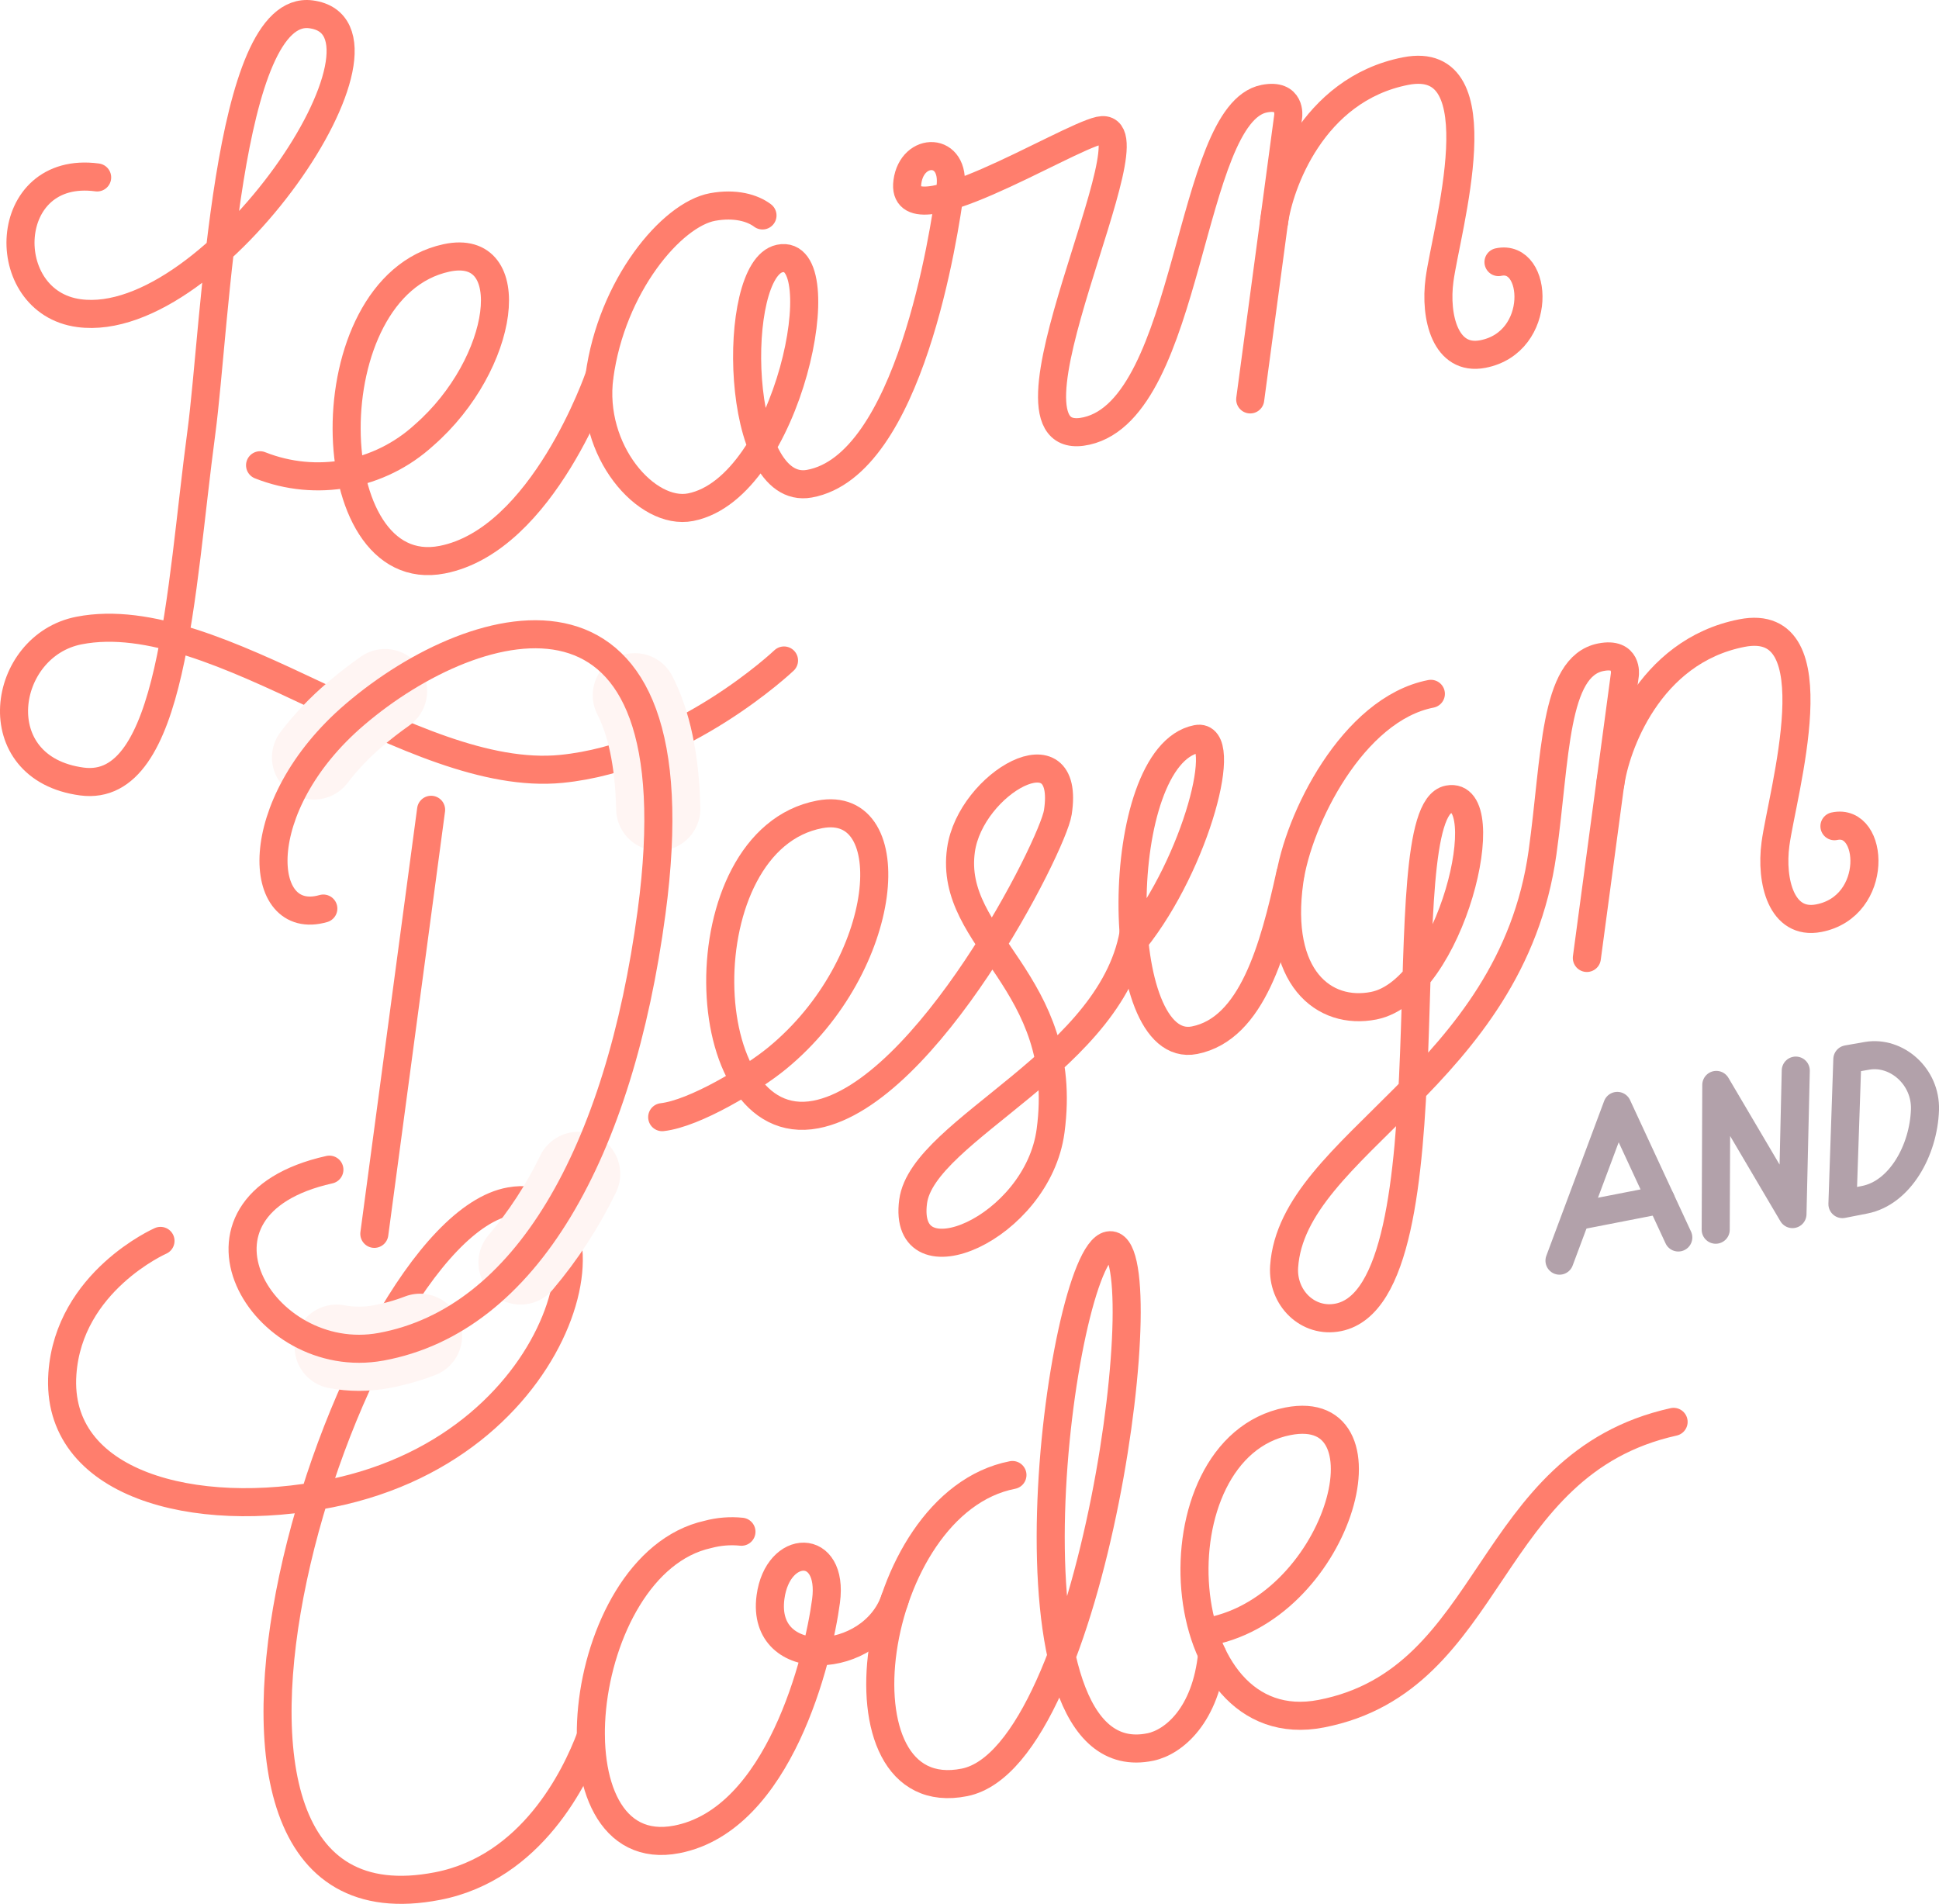
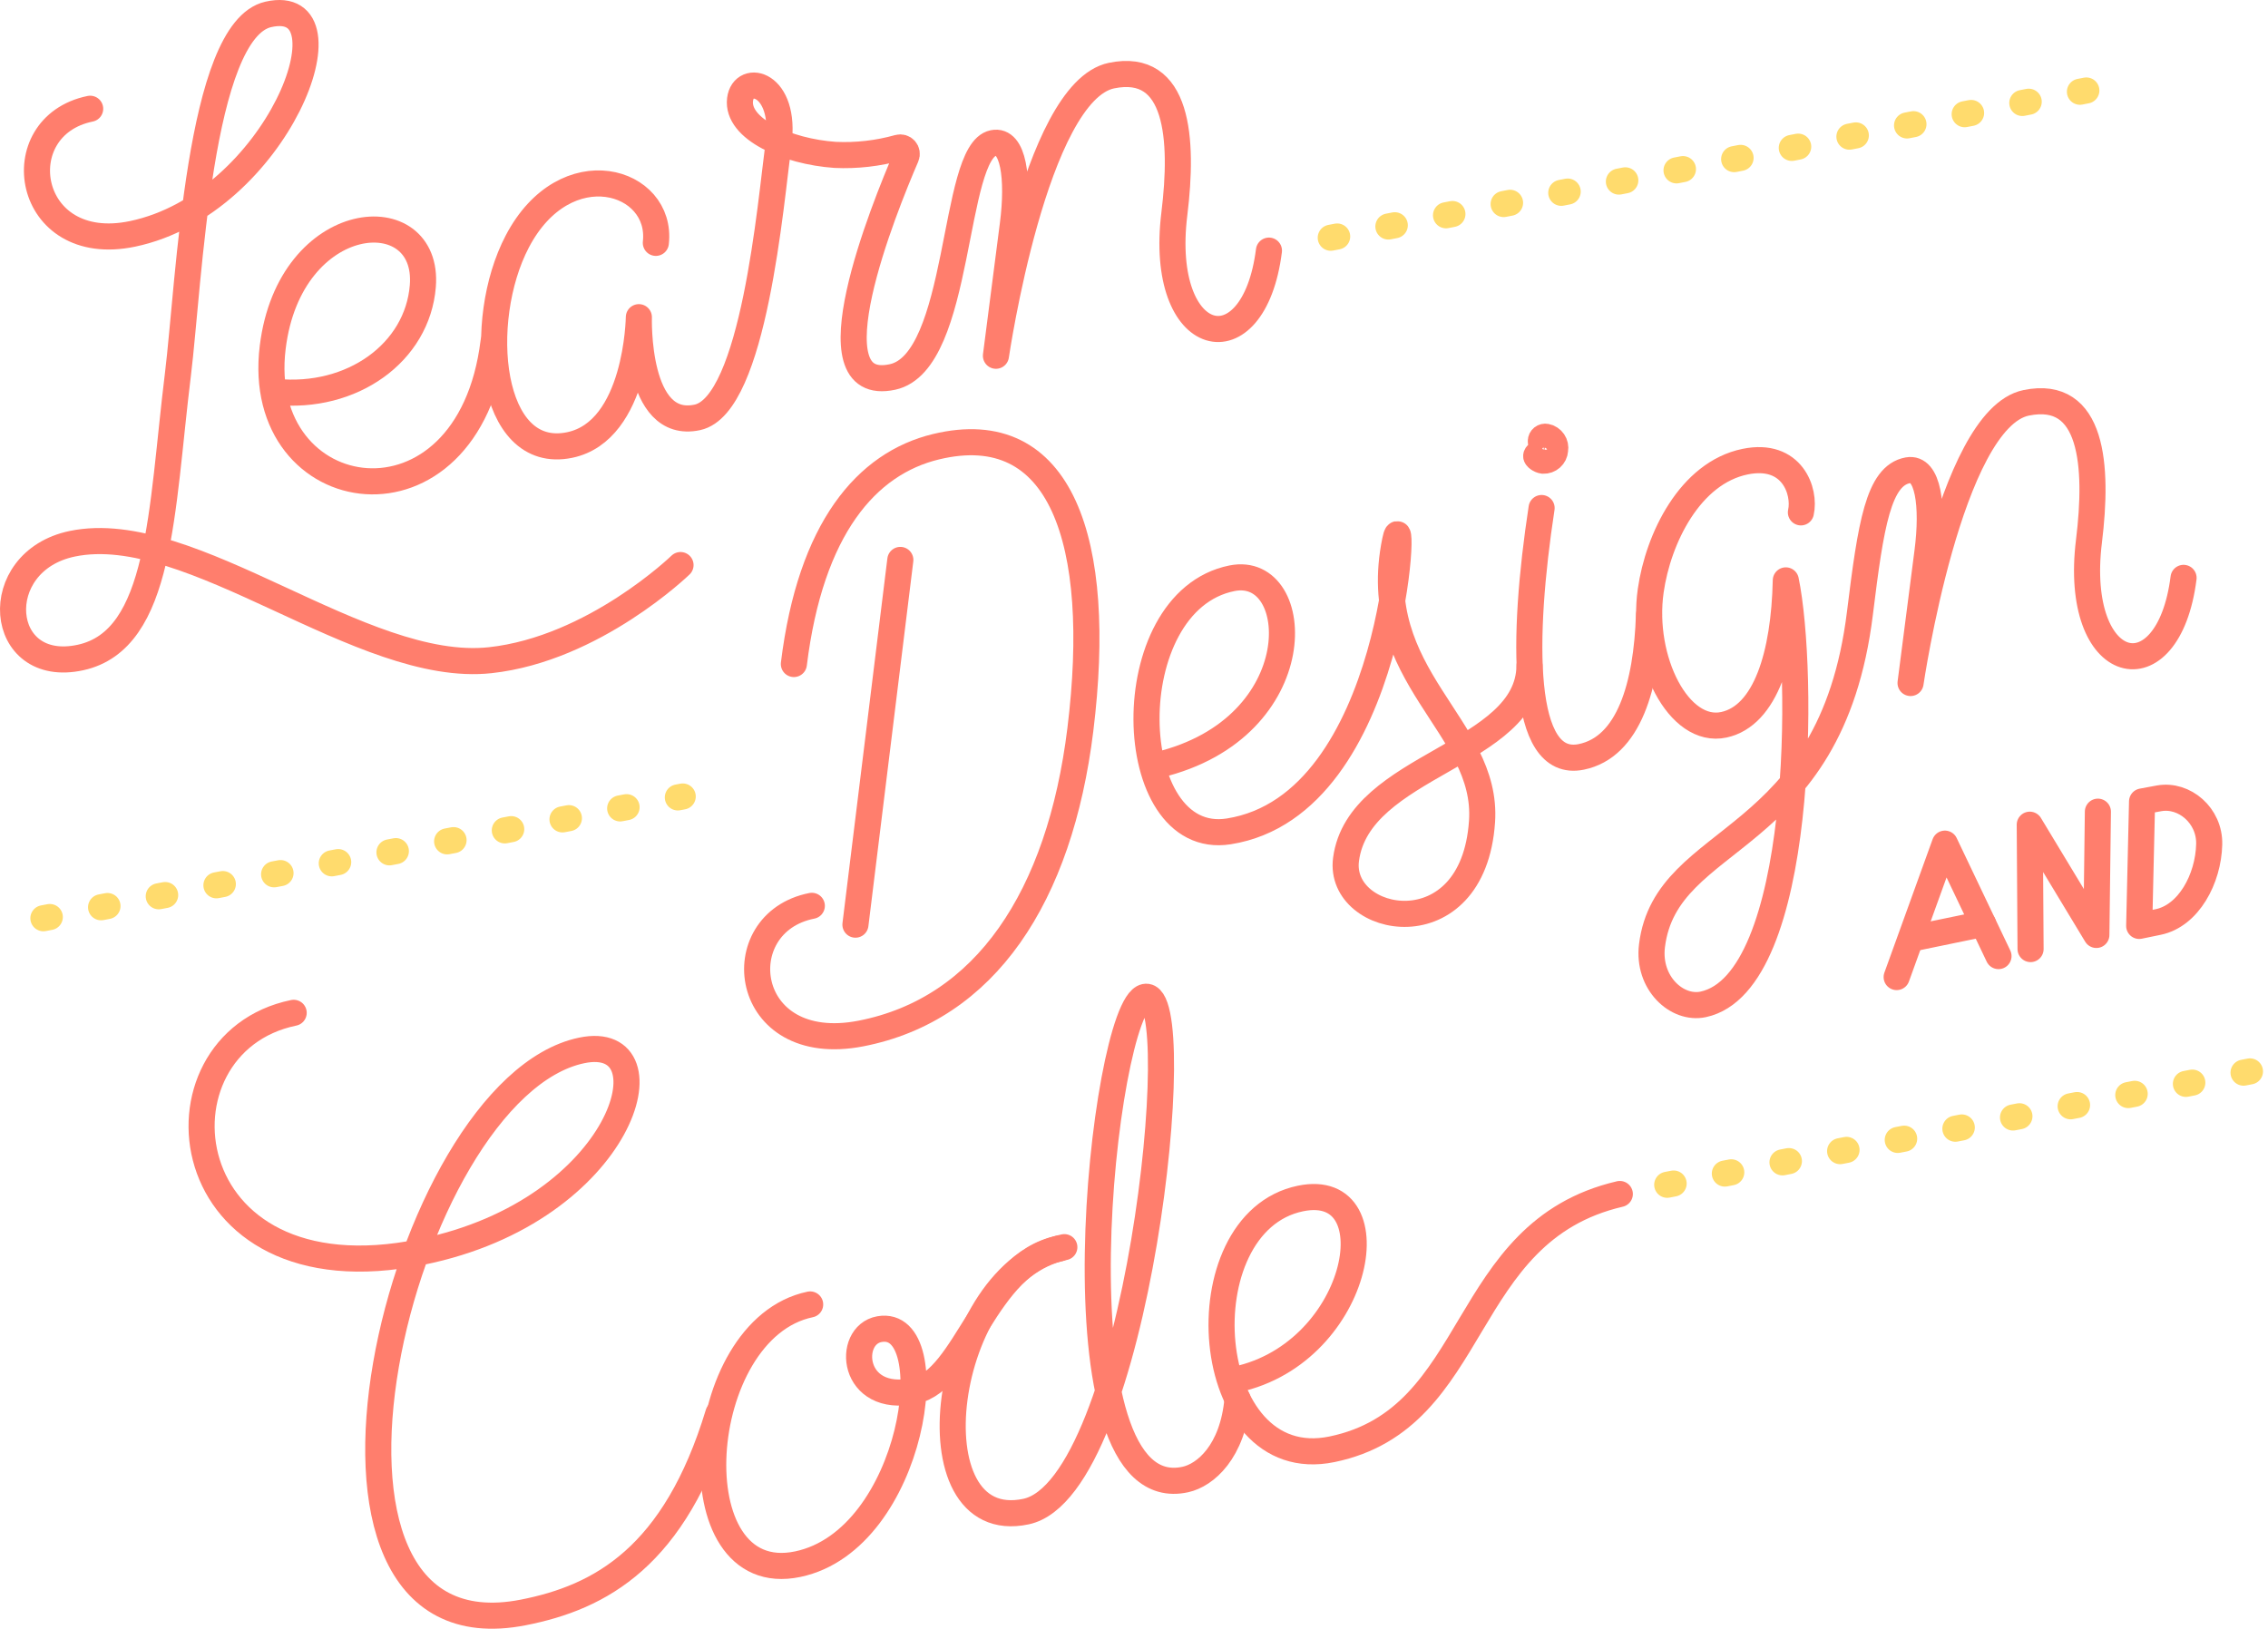
- <svg xmlns="http://www.w3.org/2000/svg" viewBox="0 0 276.336 271.34">
+ <svg xmlns="http://www.w3.org/2000/svg" width="347.652" height="249.712" viewBox="0 0 347.652 249.712">
+   <defs>
+     <style>
+       .a, .b {
+         fill: none;
+         stroke-linecap: round;
+         stroke-linejoin: round;
+         stroke-width: 4px;
+       }
+ 
+       .a {
+         stroke: #ff7e6d;
+       }
+ 
+       .b {
+         stroke: #ffdb6d;
+         stroke-dasharray: 1 8;
+       }
+     </style>
+   </defs>
  <g>
-     <path d="M127.531,227.957c-3.257,9.5-19.148,10.312-17.723-.334,1.028-7.681,9.041-7.87,7.913.555-1.1,8.249-6.666,31.126-21.254,33.972-19,3.706-14.679-39.248,4.419-43.462a13.228,13.228,0,0,1,4.781-.383" style="fill: none;stroke: #ff7e6d;stroke-linecap: round;stroke-linejoin: round;stroke-width: 4px" />
-     <path d="M171.552,232.664c19.088-2.868,27.615-33.15,12-30.1-19.6,3.825-17.2,45.955,4.766,41.67,24.866-4.851,23.171-35.587,50.194-41.586" style="fill: none;stroke: #ff7e6d;stroke-linecap: round;stroke-linejoin: round;stroke-width: 4px" />
-     <path d="M144.288,210.221c-20.641,4.027-26.353,47.741-6.822,43.805,18.5-3.727,28.006-77.987,20.559-76.534-6.973,1.36-16.967,76.317,5.951,71.487,3.276-.69,7.891-4.473,8.771-13.241" style="fill: none;stroke: #ff7e6d;stroke-linecap: round;stroke-linejoin: round;stroke-width: 4px" />
-     <path d="M22.873,176.855S9.81,182.6,8.891,195.785c-1.1,15.728,18.712,21,38.242,17.058,35.191-7.106,41.677-44.461,25.584-41.64-23.418,4.1-55.652,106.437-10.338,97.6,13.4-2.614,19.651-15.548,21.781-21.219" style="fill: none;stroke: #ff7e6d;stroke-linecap: round;stroke-linejoin: round;stroke-width: 4px" />
-     <path d="M13.845,25.287C.072,23.444-.55,43.051,11.256,44.631c19.39,2.6,48.158-40.57,33.073-42.589C32.2.418,30.739,46.385,28.695,61.657c-3.029,22.627-4,51.468-17.028,49.725-14.1-1.888-11.5-19.353-.4-21.518C31.079,86,58.6,111.688,80,109.583c17.251-1.7,31.733-15.449,31.733-15.449" style="fill: none;stroke: #ff7e6d;stroke-linecap: round;stroke-linejoin: round;stroke-width: 4px" />
-     <path d="M85.385,53.678S77.4,76.964,63.02,79.768c-17.832,3.479-18.688-38.842.6-43.006,10.767-2.324,8.415,15.129-3.192,25.258a22.381,22.381,0,0,1-23.365,4.291" style="fill: none;stroke: #ff7e6d;stroke-linecap: round;stroke-linejoin: round;stroke-width: 4px" />
-     <path d="M108.666,30.706c-1.413-1.064-3.872-1.794-7.1-1.206C95.7,30.566,87.148,40.78,85.423,53.665,84.014,64.193,92.13,73.53,98.429,72.285c14.031-2.775,20.812-37.129,12.691-35.442-7.026,1.46-6.442,34.022,4.229,32.095,14.273-2.578,19.231-35.644,20.1-42.172.784-5.86-5.457-5.894-6.132-.849-1.152,8.6,22.4-6.2,27.387-7.313,8.8-1.956-17.1,46.249-1.856,42.821,14.864-3.343,14.468-45.243,25.327-47.362,3.858-.753,3.415,2.482,3.415,2.482l-5.417,40.38" style="fill: none;stroke: #ff7e6d;stroke-linecap: round;stroke-linejoin: round;stroke-width: 4px" />
-     <path d="M213.557,37.353c5.689-1.227,6.415,11.44-2.232,13.106-5.33,1.027-6.883-5.266-6.171-10.585.966-7.214,8.442-32.33-4.821-29.743-13.4,2.615-18.069,16.36-18.758,21.5" style="fill: none;stroke: #ff7e6d;stroke-linecap: round;stroke-linejoin: round;stroke-width: 4px" />
    <g>
-       <path d="M90.475,99.09c1.968,3.849,3.182,9.136,3.336,16.171" style="fill: none;stroke: #fff5f3;stroke-linecap: round;stroke-linejoin: round;stroke-width: 12px" />
-       <path d="M44.757,107.952a39.644,39.644,0,0,1,5.831-6.132c1.352-1.155,2.787-2.27,4.283-3.322" style="fill: none;stroke: #fff5f3;stroke-linecap: round;stroke-linejoin: round;stroke-width: 12px" />
-       <path d="M59.863,190.379a30.911,30.911,0,0,1-5.556,1.564,17.294,17.294,0,0,1-6.33-.011" style="fill: none;stroke: #fff5f3;stroke-linecap: round;stroke-linejoin: round;stroke-width: 12px" />
-       <path d="M82.395,167.31a59.912,59.912,0,0,1-8.209,12.621" style="fill: none;stroke: #fff5f3;stroke-linecap: round;stroke-linejoin: round;stroke-width: 12px" />
+       <polyline class="a" points="290.731 149.801 298.125 129.344 306.341 146.584" />
+       <polyline class="a" points="321.577 124.444 321.342 143.343 311.134 126.441 311.257 145.508" />
+       <path class="a" d="M327.908,141.959l.44-19.078s2.136-.4,2.626-.487c3.842-.678,7.769,2.636,7.665,7.044-.126,5.327-3.168,10.961-7.819,11.92Z" />
+       <line class="a" x1="293.237" y1="143.856" x2="303.986" y2="141.641" />
    </g>
-     <path d="M81.916,168.259c-6.719,13.078-16,21.557-27.61,23.684a17.391,17.391,0,0,1-10.557-1.376" style="fill: none;stroke: #fdfdfd;stroke-linecap: round;stroke-linejoin: round;stroke-width: 4px" />
-     <path d="M46.079,129.49c-9.525,2.745-10.815-14.58,4.508-27.669,17.53-14.974,49.171-23.35,42.272,28.191-4.577,34.195-17.872,58.143-38.553,61.932-17,3.115-30.613-20.063-7.364-25.241" style="fill: none;stroke: #ff7e6d;stroke-linecap: round;stroke-linejoin: round;stroke-width: 4px" />
-     <line x1="61.438" y1="115.413" x2="53.348" y2="175.85" style="fill: none;stroke: #ff7e6d;stroke-linecap: round;stroke-linejoin: round;stroke-width: 4px" />
-     <path d="M161.739,133.959c8.766-10.986,13.6-29.568,8.833-28.639-12.145,2.369-12.192,45.293-.328,42.932,8.2-1.631,11.3-13.065,13.65-23.74" style="fill: none;stroke: #ff7e6d;stroke-linecap: round;stroke-linejoin: round;stroke-width: 4px" />
-     <path d="M94.373,159.22c4.609-.518,12.779-5.441,16.384-8.4,16.258-13.344,18.071-37.017,6.073-34.755-19.4,3.657-18.24,46.136-.574,42.777,15.879-3.019,33.773-38.321,34.5-43.053,1.906-12.356-12.451-4.175-13.8,5.342-1.839,13,15.629,18.661,12.766,40.048-1.868,13.952-21.211,22.192-19.586,10.05,1.382-10.321,29.021-20.194,31.548-39.067" style="fill: none;stroke: #ff7e6d;stroke-linecap: round;stroke-linejoin: round;stroke-width: 4px" />
-     <path d="M203.919,98.887c-11.138,2.173-18.94,17.963-20.163,26.658-1.937,13.773,4.919,19.187,12.016,17.79,11.129-2.191,17.766-30.743,10.655-29.406-9.013,1.694,1.169,70.4-15.683,73.822-4.356.884-8.032-2.785-7.737-7.22,1.164-17.474,32.373-27.022,36.828-59.048,1.894-13.616,1.59-26.5,8.317-27.816,3.858-.753,3.415,2.482,3.415,2.482l-5.417,40.38" style="fill: none;stroke: #ff7e6d;stroke-linecap: round;stroke-linejoin: round;stroke-width: 4px" />
    <g>
-       <polyline points="222.251 179.671 230.488 157.617 239.181 176.368" style="fill: none;stroke: #b2a1aa;stroke-linecap: round;stroke-linejoin: round;stroke-width: 4px" />
-       <polyline points="255.924 152.584 255.453 173.034 244.599 154.625 244.514 175.261" style="fill: none;stroke: #b2a1aa;stroke-linecap: round;stroke-linejoin: round;stroke-width: 4px" />
-       <path d="M262.574,171.611l.7-20.641s2.316-.409,2.848-.5c4.166-.69,8.377,2.942,8.214,7.711-.2,5.763-3.554,11.826-8.6,12.81Z" style="fill: none;stroke: #b2a1aa;stroke-linecap: round;stroke-linejoin: round;stroke-width: 4px" />
-       <line x1="225.031" y1="173.266" x2="236.689" y2="170.992" style="fill: none;stroke: #b2a1aa;stroke-linecap: round;stroke-linejoin: round;stroke-width: 4px" />
+       <path class="a" d="M13.822,16.674C.69,19.363,3.823,39.299,20.305,35.858,42.508,31.223,54.732-.868,41.129,2.207,30.476,4.615,29.008,43.311,27.269,57.442c-2.576,20.936-2.519,40.64-14.906,43.359C-.477,103.619-1.933,86.07,11.084,83.366c18.26-3.793,44.308,20.007,64.062,17.853,15.922-1.737,29.168-14.585,29.168-14.585" />
+       <path class="a" d="M42.237,60.074c11.744,1.185,21.749-6.01,22.575-16.202,1.094-13.508-20.392-11.88-23.007,9.365-3.066,24.914,30.042,30.113,33.851-.838" />
+       <path class="a" d="M100.531,37.234c1.108-9.683-13.862-14.295-21.237-.213-6.412,12.243-4.369,33.775,8.03,31.206C97.709,66.074,97.928,48.629,97.928,48.629s-.553,17.426,8.977,15.359c8.646-1.875,11.235-32.991,12.431-41.926,1.258-9.393-5.393-10.888-5.895-6.809-.556,4.519,7.196,7.979,14.562,8.494a30.707,30.707,0,0,0,9.737-1.11.995.995,0,0,1,1.172,1.358c-3.421,7.917-15.017,36.61-2.088,33.797,10.614-2.31,9.064-34.572,15.428-35.864,3.125-.635,3.915,5.448,3.001,12.511-1.172,9.049-2.59,20.104-2.59,20.104s5.918-40.525,17.721-42.954c10.255-2.111,11.041,9.704,9.629,21.184-2.539,20.634,12.166,24.073,14.498,5.652" />
    </g>
-     <path d="M261.435,117.755c5.689-1.227,6.415,11.44-2.232,13.106-5.33,1.027-6.883-5.266-6.171-10.585.966-7.214,8.483-32.635-4.781-30.048-13.4,2.615-18.069,16.36-18.758,21.5" style="fill: none;stroke: #ff7e6d;stroke-linecap: round;stroke-linejoin: round;stroke-width: 4px" />
+     <g>
+       <path class="a" d="M121.689,101.805c2.558-20.787,11.136-30.751,21.788-33.316,19.188-4.621,25.681,14.486,22.126,43.375-3.16,25.678-14.586,42.899-33.659,46.595-18.363,3.559-20.723-16.98-7.503-19.58" />
+       <line class="a" x1="138.008" y1="85.846" x2="131.126" y2="141.765" />
+       <path class="a" d="M177.504,117.285c23.742-5.69,22.414-30.838,11.351-28.63-17.884,3.57-16.913,41.403-.501,38.809,25.897-4.092,27.247-53.087,25.501-44.574-4.293,20.932,14.323,28.295,13.319,43.067-1.354,19.936-22.162,15.844-20.848,5.813,1.92-14.659,27.979-15.905,28.125-29.696" />
+       <path class="a" d="M252.766,94.269c-.344,10.817-3.069,20.281-10.379,21.774-9.386,1.916-9.116-18.267-6.082-38.154" />
+       <path class="a" d="M334.709,88.598c-2.332,18.421-17.037,14.982-14.498-5.652,1.413-11.48.627-23.295-9.629-21.184-11.803,2.429-17.721,42.954-17.721,42.954s1.419-11.055,2.59-20.104c.915-7.064.125-13.079-3.001-12.511-4.521.821-5.679,8.336-7.346,21.886-4.466,36.29-29.706,33.35-31.878,51.004-.706,5.733,3.837,9.855,7.853,8.996,15.537-3.325,15.509-51.257,12.66-65.005-.245,11.393-3.089,20.745-9.481,22.136-6.93,1.508-12.735-9.955-11.227-20.551,1.143-8.031,6.019-18.051,14.466-19.788,7.236-1.488,9.276,4.586,8.556,7.777" />
+       <path class="a" d="M238.374,68.996a1.744,1.744,0,0,1-1.83,1.637c-.543-.067-1.104-.508-1.074-.734.052-.394,1.057-.725,1.105-1.117.031-.253-.438-.796-.387-1.172a.672.672,0,0,1,.807-.645A1.741,1.741,0,0,1,238.374,68.996Z" />
+     </g>
+     <line class="b" x1="255.561" y1="181.646" x2="345.652" y2="164.115" />
+     <line class="b" x1="6.652" y1="140.782" x2="104.652" y2="122.115" />
+     <line class="b" x1="203.986" y1="36.449" x2="321.986" y2="13.449" />
+     <g>
+       <path class="a" d="M188.559,211.679c19.863-3.425,25.189-30.899,10.79-27.931-18.076,3.726-15.439,42.628,4.813,38.454,22.927-4.726,19.225-33.334,44.134-39.142" />
+       <path class="a" d="M163.148,191.21c-19.032,3.923-23.88,44.368-5.873,40.541,17.052-3.625,25.111-80.33,18.244-78.915-6.429,1.325-14.927,78.679,6.201,73.992,3.02-.67,7.246-4.211,7.974-12.32" />
+       <path class="a" d="M45.016,155.282c-22.954,4.731-18.931,44.504,19.592,36.66,31.153-6.333,38.734-33.838,24.569-30.898-27.931,5.798-49.101,94.025-8.98,86.174,11.865-2.322,23.267-8.559,29.915-30.504" />
+       <path class="a" d="M124.186,199.994c-18.142,3.769-20.716,43.766-1.9,39.819,17.934-3.762,22.605-37.817,12.523-36.033-5.112.905-4.36,11.505,5.358,9.466,8.035-1.686,10.77-19.515,22.226-21.829" />
+     </g>
  </g>
</svg>
